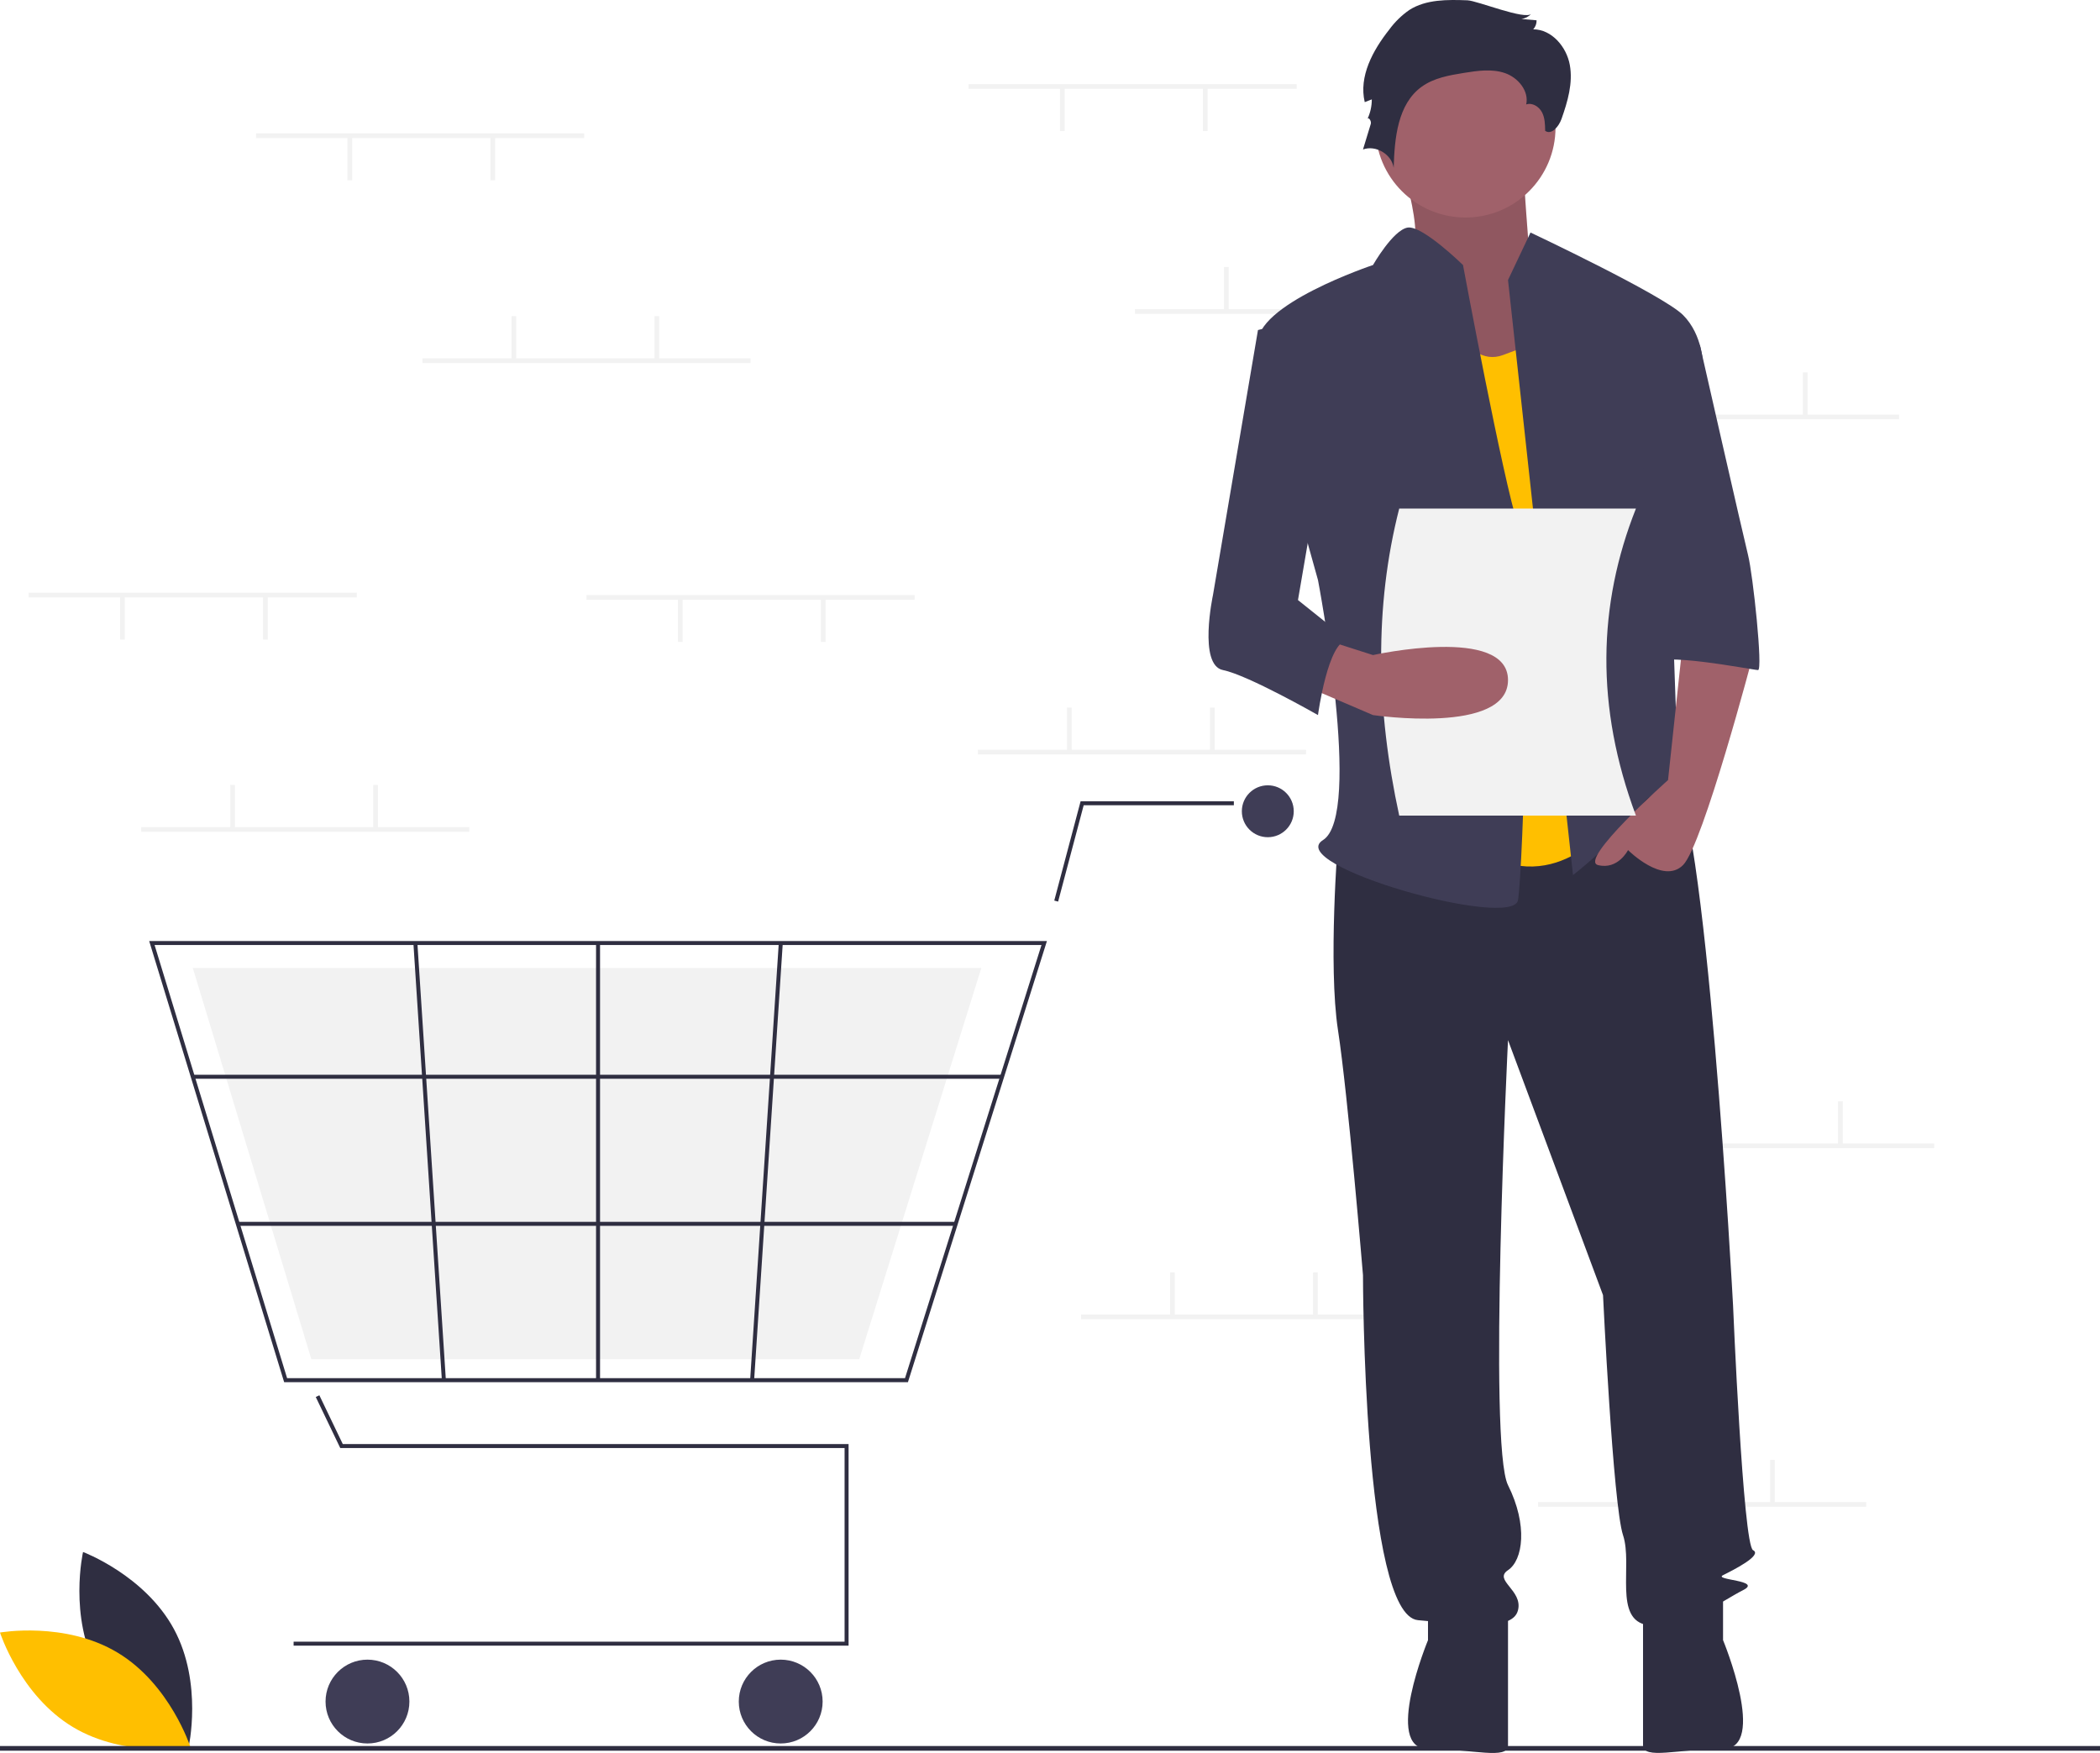
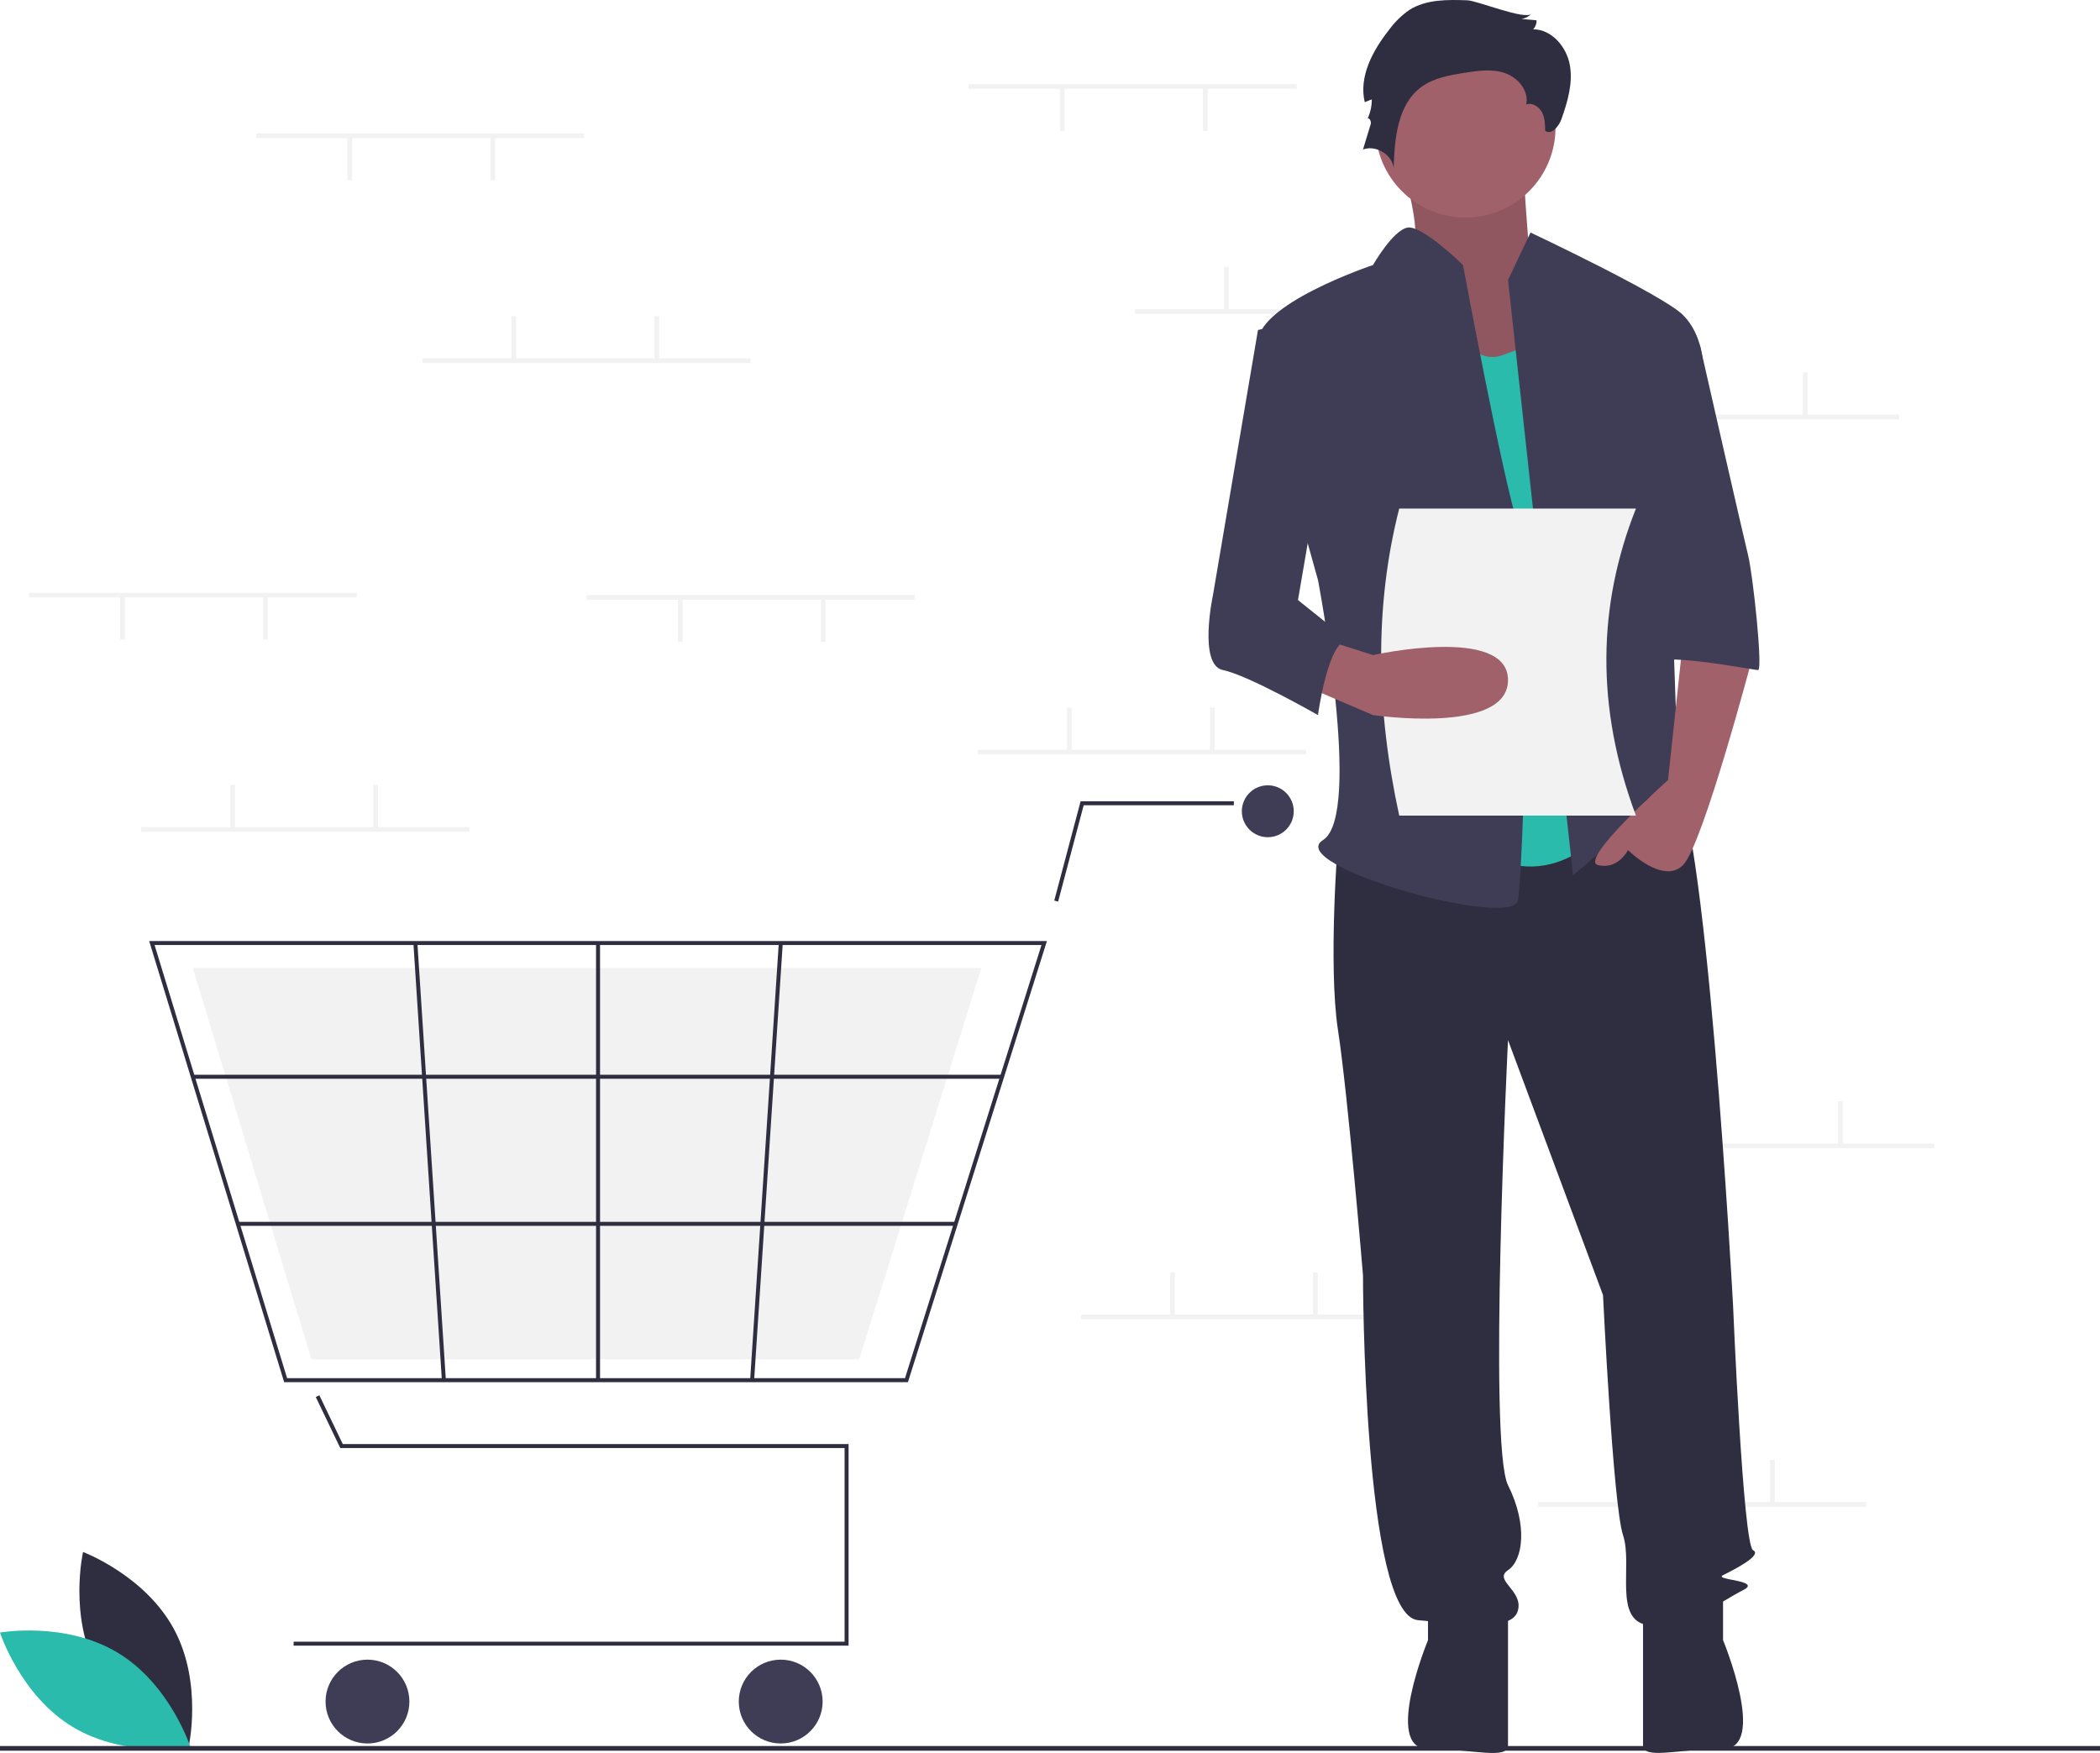
<svg xmlns="http://www.w3.org/2000/svg" data-name="Layer 1" width="896" height="747.971" viewBox="0 0 896 747.971">
  <path d="M193.634,788.752c12.428,23.049,38.806,32.944,38.806,32.944s6.227-27.475-6.201-50.524-38.806-32.944-38.806-32.944S181.206,765.703,193.634,788.752Z" transform="translate(-152 -76.01429)" fill="#2f2e41" />
-   <path d="M202.177,781.169c22.438,13.5,31.08,40.314,31.08,40.314s-27.738,4.927-50.177-8.573S152,772.596,152,772.596,179.738,767.67,202.177,781.169Z" transform="translate(-152 -76.01429)" fill="#ffbf00" />
+   <path d="M202.177,781.169c22.438,13.5,31.08,40.314,31.08,40.314s-27.738,4.927-50.177-8.573S152,772.596,152,772.596,179.738,767.67,202.177,781.169Z" transform="translate(-152 -76.01429)" fill="#2bbbad" />
  <rect x="413.248" y="35.908" width="140" height="2" fill="#f2f2f2" />
  <rect x="513.249" y="37.408" width="2" height="18.5" fill="#f2f2f2" />
  <rect x="452.248" y="37.408" width="2" height="18.5" fill="#f2f2f2" />
  <rect x="484.248" y="131.908" width="140" height="2" fill="#f2f2f2" />
  <rect x="522.249" y="113.908" width="2" height="18.5" fill="#f2f2f2" />
  <rect x="583.249" y="113.908" width="2" height="18.5" fill="#f2f2f2" />
  <rect x="670.249" y="176.908" width="140" height="2" fill="#f2f2f2" />
  <rect x="708.249" y="158.908" width="2" height="18.5" fill="#f2f2f2" />
  <rect x="769.249" y="158.908" width="2" height="18.5" fill="#f2f2f2" />
  <rect x="656.249" y="640.908" width="140" height="2" fill="#f2f2f2" />
  <rect x="694.249" y="622.908" width="2" height="18.5" fill="#f2f2f2" />
  <rect x="755.249" y="622.908" width="2" height="18.5" fill="#f2f2f2" />
  <rect x="417.248" y="319.908" width="140" height="2" fill="#f2f2f2" />
  <rect x="455.248" y="301.908" width="2" height="18.5" fill="#f2f2f2" />
  <rect x="516.249" y="301.908" width="2" height="18.5" fill="#f2f2f2" />
  <rect x="461.248" y="560.908" width="140" height="2" fill="#f2f2f2" />
  <rect x="499.248" y="542.908" width="2" height="18.5" fill="#f2f2f2" />
  <rect x="560.249" y="542.908" width="2" height="18.5" fill="#f2f2f2" />
  <rect x="685.249" y="487.908" width="140" height="2" fill="#f2f2f2" />
  <rect x="723.249" y="469.908" width="2" height="18.5" fill="#f2f2f2" />
  <rect x="784.249" y="469.908" width="2" height="18.5" fill="#f2f2f2" />
  <polygon points="362.06 702.184 125.274 702.184 125.274 700.481 360.356 700.481 360.356 617.861 145.18 617.861 134.727 596.084 136.263 595.347 146.252 616.157 362.06 616.157 362.06 702.184" fill="#2f2e41" />
  <circle cx="156.789" cy="726.033" r="17.887" fill="#3f3d56" />
  <circle cx="333.101" cy="726.033" r="17.887" fill="#3f3d56" />
  <circle cx="540.927" cy="346.153" r="11.073" fill="#3f3d56" />
  <path d="M539.385,665.767H273.237L215.648,477.531H598.693l-.349,1.108Zm-264.889-1.704H538.136l58.234-184.83H217.951Z" transform="translate(-152 -76.01429)" fill="#2f2e41" />
  <polygon points="366.61 579.958 132.842 579.958 82.26 413.015 418.701 413.015 418.395 413.998 366.61 579.958" fill="#f2f2f2" />
  <polygon points="451.465 384.7 449.818 384.263 461.059 341.894 526.448 341.894 526.448 343.598 462.37 343.598 451.465 384.7" fill="#2f2e41" />
  <rect x="82.258" y="458.584" width="345.293" height="1.704" fill="#2f2e41" />
  <rect x="101.459" y="521.344" width="306.319" height="1.704" fill="#2f2e41" />
  <rect x="254.314" y="402.368" width="1.704" height="186.533" fill="#2f2e41" />
  <rect x="385.557" y="570.797" width="186.929" height="1.704" transform="translate(-274.7392 936.235) rotate(-86.24919)" fill="#2f2e41" />
  <rect x="334.457" y="478.185" width="1.704" height="186.929" transform="translate(-188.4687 -52.99638) rotate(-3.729)" fill="#2f2e41" />
  <rect y="745" width="896" height="2" fill="#2f2e41" />
  <path d="M747.411,137.89s14.618,41.606,5.622,48.007S783.394,244.573,783.394,244.573l47.229-12.802-25.863-43.74s-3.373-43.74-3.373-50.141S747.411,137.89,747.411,137.89Z" transform="translate(-152 -76.01429)" fill="#a0616a" />
  <path d="M747.411,137.89s14.618,41.606,5.622,48.007S783.394,244.573,783.394,244.573l47.229-12.802-25.863-43.74s-3.373-43.74-3.373-50.141S747.411,137.89,747.411,137.89Z" transform="translate(-152 -76.01429)" opacity="0.1" />
  <path d="M722.874,434.468s-4.267,53.341,0,81.079,10.668,104.549,10.668,104.549,0,145.089,23.47,147.222,40.539,4.267,42.673-4.267-10.668-12.802-4.267-17.069,8.535-19.203,0-36.272,0-189.895,0-189.895l40.539,108.816s4.267,89.614,8.535,102.415-4.267,36.272,10.668,38.406,32.005-10.668,40.539-14.936-12.802-4.267-8.535-6.401,17.069-8.535,12.802-10.668-8.535-104.549-8.535-104.549S879.697,414.199,864.762,405.664s-24.537,6.166-24.537,6.166Z" transform="translate(-152 -76.01429)" fill="#2f2e41" />
  <path d="M761.279,758.784v17.069s-19.203,46.399,0,46.399,34.138,4.808,34.138-1.593V763.051Z" transform="translate(-152 -76.01429)" fill="#2f2e41" />
  <path d="M887.165,758.754v17.069s19.203,46.399,0,46.399-34.138,4.808-34.138-1.593V763.021Z" transform="translate(-152 -76.01429)" fill="#2f2e41" />
  <circle cx="625.282" cy="54.408" r="38.406" fill="#a0616a" />
-   <path d="M765.547,201.9s10.668,32.005,27.738,25.604l17.069-6.401L840.225,425.934s-23.47,34.138-57.609,12.802S765.547,201.9,765.547,201.9Z" transform="translate(-152 -76.01429)" fill="#ffbf00" />
+   <path d="M765.547,201.9s10.668,32.005,27.738,25.604l17.069-6.401L840.225,425.934s-23.47,34.138-57.609,12.802S765.547,201.9,765.547,201.9Z" transform="translate(-152 -76.01429)" fill="#2bbbad" />
  <path d="M795.418,195.499l9.601-20.27s56.542,26.671,65.076,35.205,8.535,21.337,8.535,21.337l-14.936,53.341s4.267,117.351,4.267,121.618,14.936,27.738,4.267,19.203-12.802-17.069-21.337-4.267-27.738,27.738-27.738,27.738Z" transform="translate(-152 -76.01429)" fill="#3f3d56" />
  <path d="M870.096,349.122l-6.401,59.742s-38.406,34.138-29.871,36.272,12.802-6.401,12.802-6.401,14.936,14.936,23.47,6.401S899.967,355.523,899.967,355.523Z" transform="translate(-152 -76.01429)" fill="#a0616a" />
  <path d="M778.1,76.144c-8.514-.304-17.625-.455-24.804,4.133a36.313,36.313,0,0,0-8.572,8.392c-6.992,8.838-13.033,19.959-10.436,30.925l3.016-1.176a19.751,19.751,0,0,1-1.905,8.463c.425-1.235,1.847.762,1.466,2.011L733.543,139.792c5.462-2.002,12.257,2.052,13.088,7.81.38-12.661,1.693-27.18,11.964-34.593,5.18-3.739,11.735-4.88,18.042-5.894,5.818-.935,11.918-1.827,17.491.089s10.319,7.615,9.055,13.371c2.57-.885,5.444.906,6.713,3.309s1.337,5.237,1.375,7.955c2.739,1.936,5.856-1.908,6.973-5.071,2.62-7.424,4.949-15.327,3.538-23.073s-7.723-15.148-15.596-15.174a5.467,5.467,0,0,0,1.422-3.849l-6.489-.548a7.172,7.172,0,0,0,4.286-2.26C802.798,84.731,782.313,76.295,778.1,76.144Z" transform="translate(-152 -76.01429)" fill="#2f2e41" />
  <path d="M776.215,189.098s-17.369-17.021-23.62-15.978S737.809,189.098,737.809,189.098s-51.208,17.069-49.074,34.138S714.339,323.518,714.339,323.518s19.203,100.282,2.134,110.95,81.079,38.406,83.213,25.604,6.401-140.821,0-160.024S776.215,189.098,776.215,189.098Z" transform="translate(-152 -76.01429)" fill="#3f3d56" />
  <path d="M850.893,223.236h26.383S895.7,304.315,897.833,312.85s6.401,49.074,4.267,49.074-44.807-8.535-44.807-2.134Z" transform="translate(-152 -76.01429)" fill="#3f3d56" />
  <path d="M850,424.014H749c-9.856-45.34-10.68-89.146,0-131H850C833.701,334.115,832.682,377.621,850,424.014Z" transform="translate(-152 -76.01429)" fill="#f2f2f2" />
  <path d="M707.938,368.325,737.809,381.127s57.609,8.535,57.609-14.936-57.609-10.668-57.609-10.668L718.605,349.383Z" transform="translate(-152 -76.01429)" fill="#a0616a" />
  <path d="M714.339,210.435l-25.604,6.401L669.532,329.919s-6.401,29.871,4.267,32.005S714.339,381.127,714.339,381.127s4.267-32.005,12.802-32.005L705.804,332.053,718.606,257.375Z" transform="translate(-152 -76.01429)" fill="#3f3d56" />
  <rect x="60.248" y="352.908" width="140" height="2" fill="#f2f2f2" />
  <rect x="98.249" y="334.908" width="2" height="18.5" fill="#f2f2f2" />
  <rect x="159.249" y="334.908" width="2" height="18.5" fill="#f2f2f2" />
  <rect x="109.249" y="56.908" width="140" height="2" fill="#f2f2f2" />
  <rect x="209.249" y="58.408" width="2" height="18.5" fill="#f2f2f2" />
  <rect x="148.249" y="58.408" width="2" height="18.5" fill="#f2f2f2" />
  <rect x="250.249" y="253.908" width="140" height="2" fill="#f2f2f2" />
  <rect x="350.248" y="255.408" width="2" height="18.5" fill="#f2f2f2" />
  <rect x="289.248" y="255.408" width="2" height="18.5" fill="#f2f2f2" />
  <rect x="12.248" y="252.908" width="140" height="2" fill="#f2f2f2" />
  <rect x="112.249" y="254.408" width="2" height="18.5" fill="#f2f2f2" />
  <rect x="51.248" y="254.408" width="2" height="18.5" fill="#f2f2f2" />
  <rect x="180.249" y="152.908" width="140" height="2" fill="#f2f2f2" />
  <rect x="218.249" y="134.908" width="2" height="18.5" fill="#f2f2f2" />
  <rect x="279.248" y="134.908" width="2" height="18.5" fill="#f2f2f2" />
</svg>
